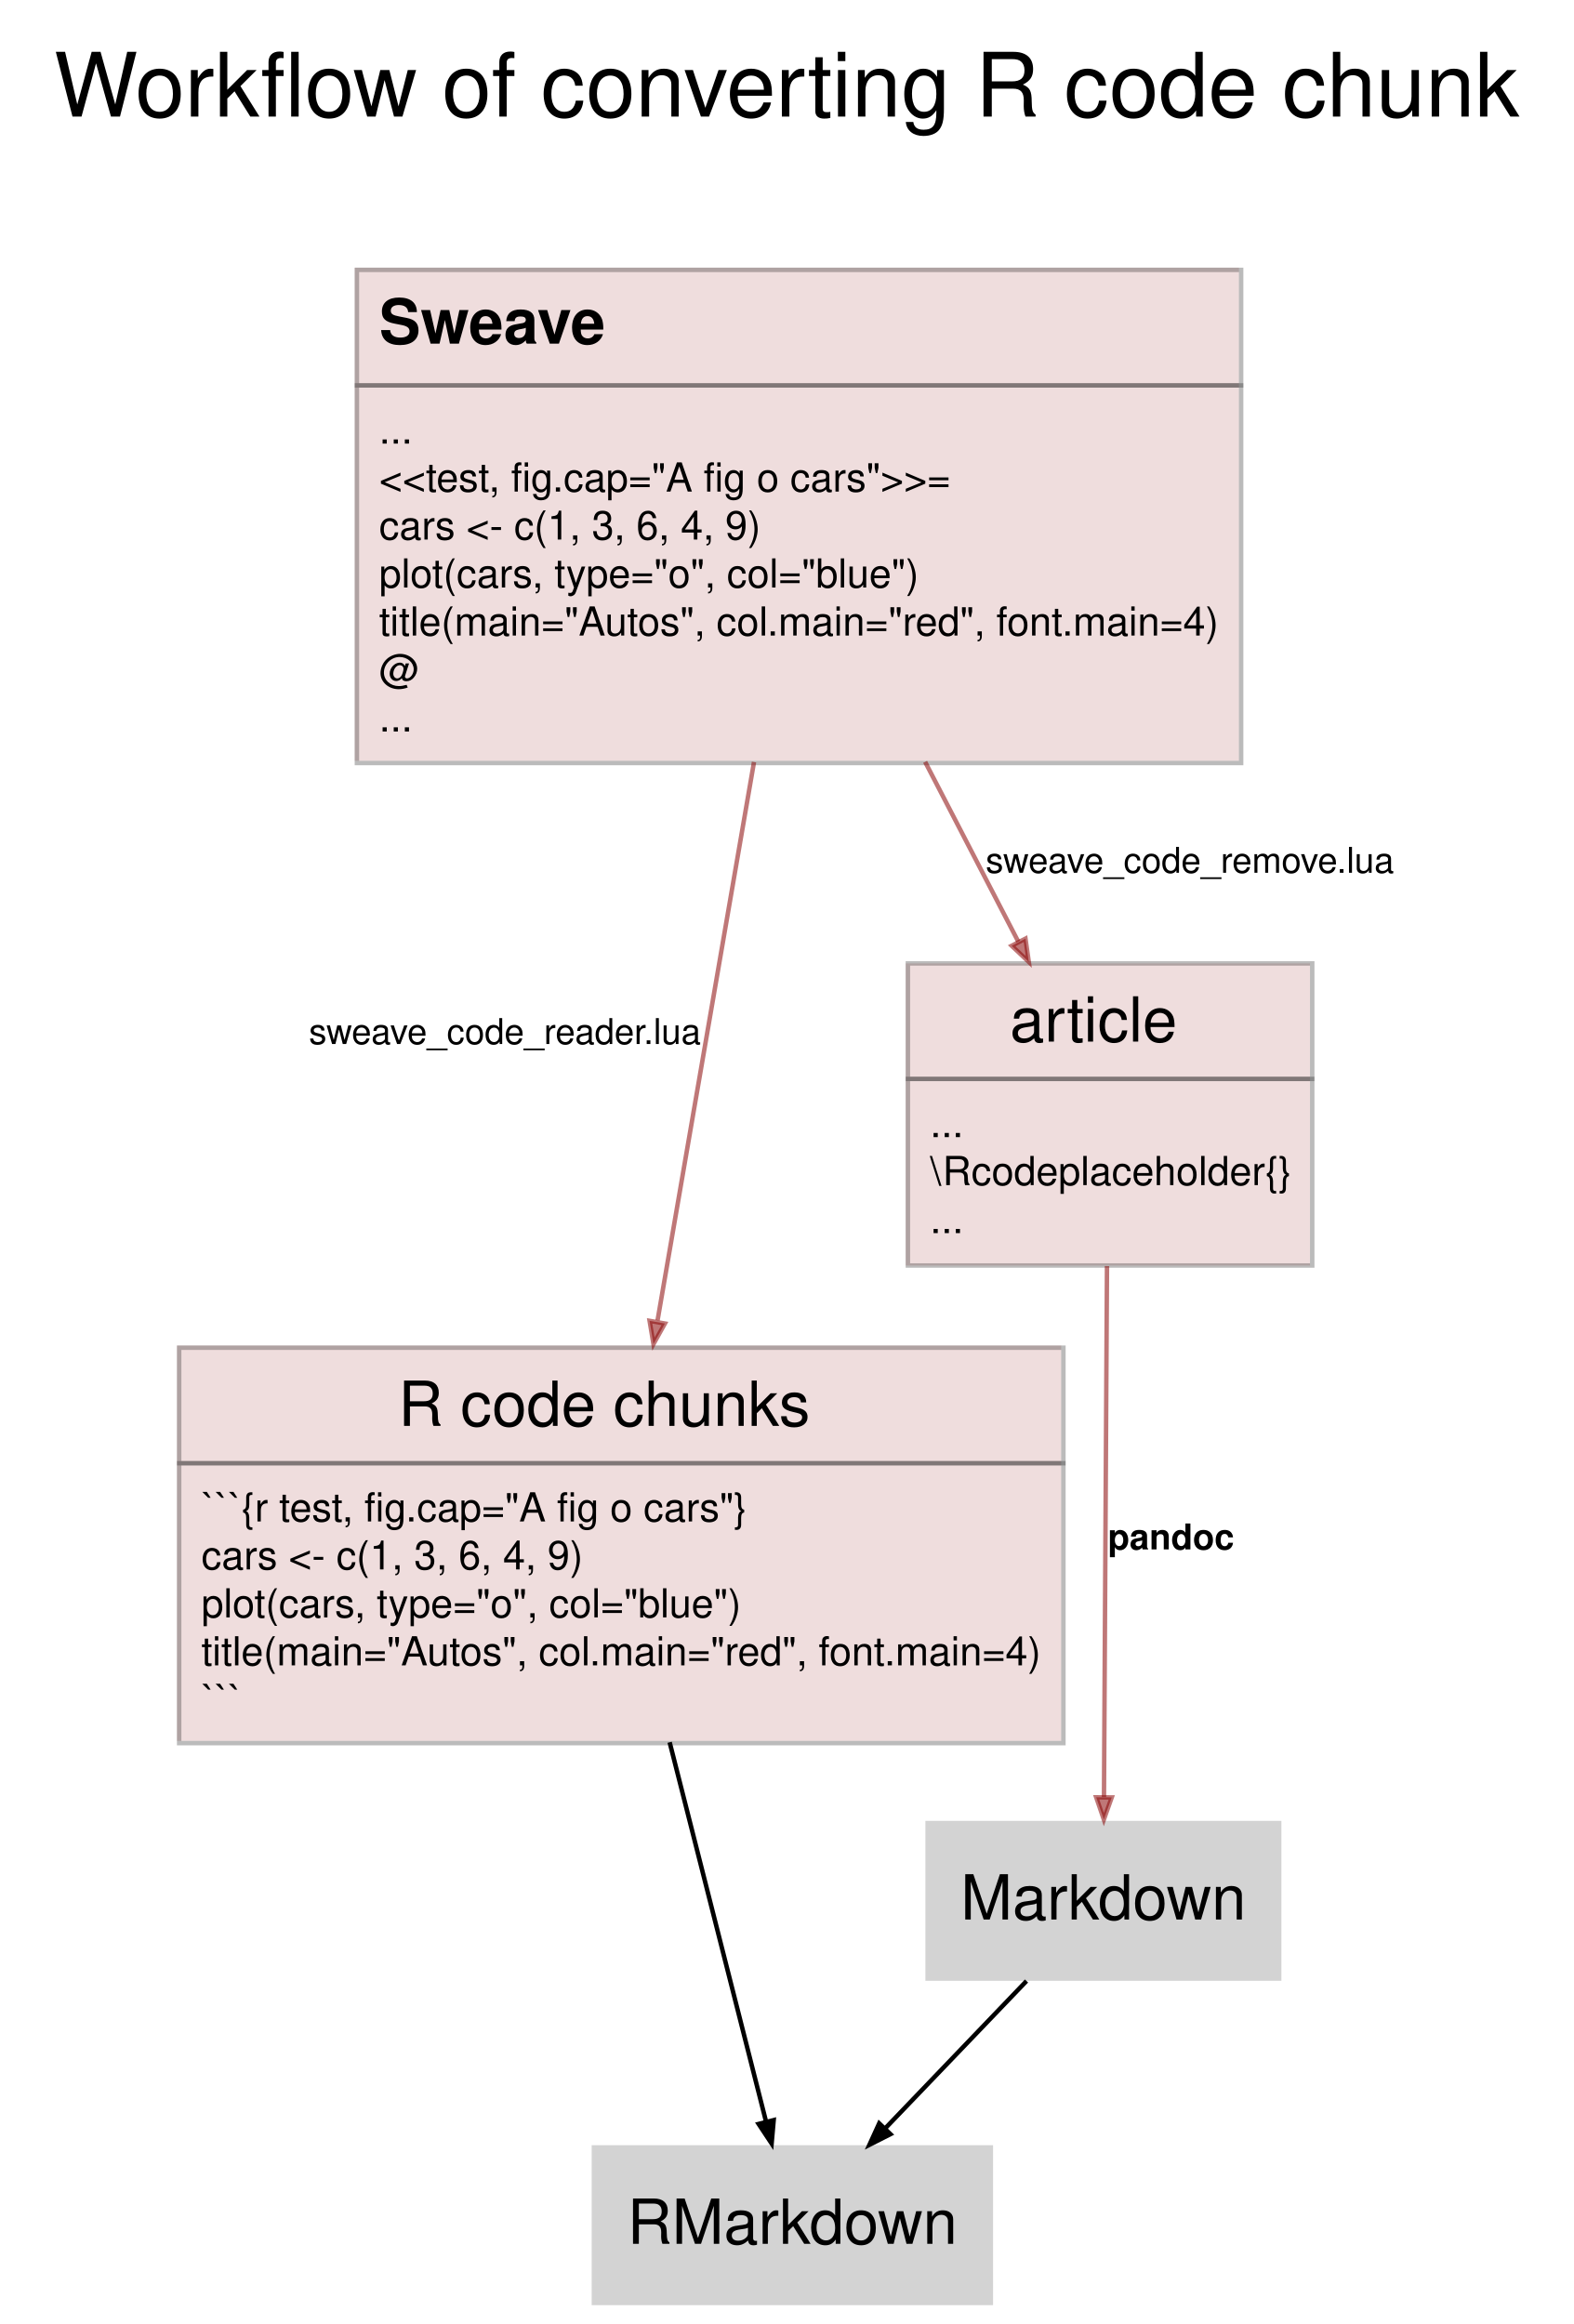
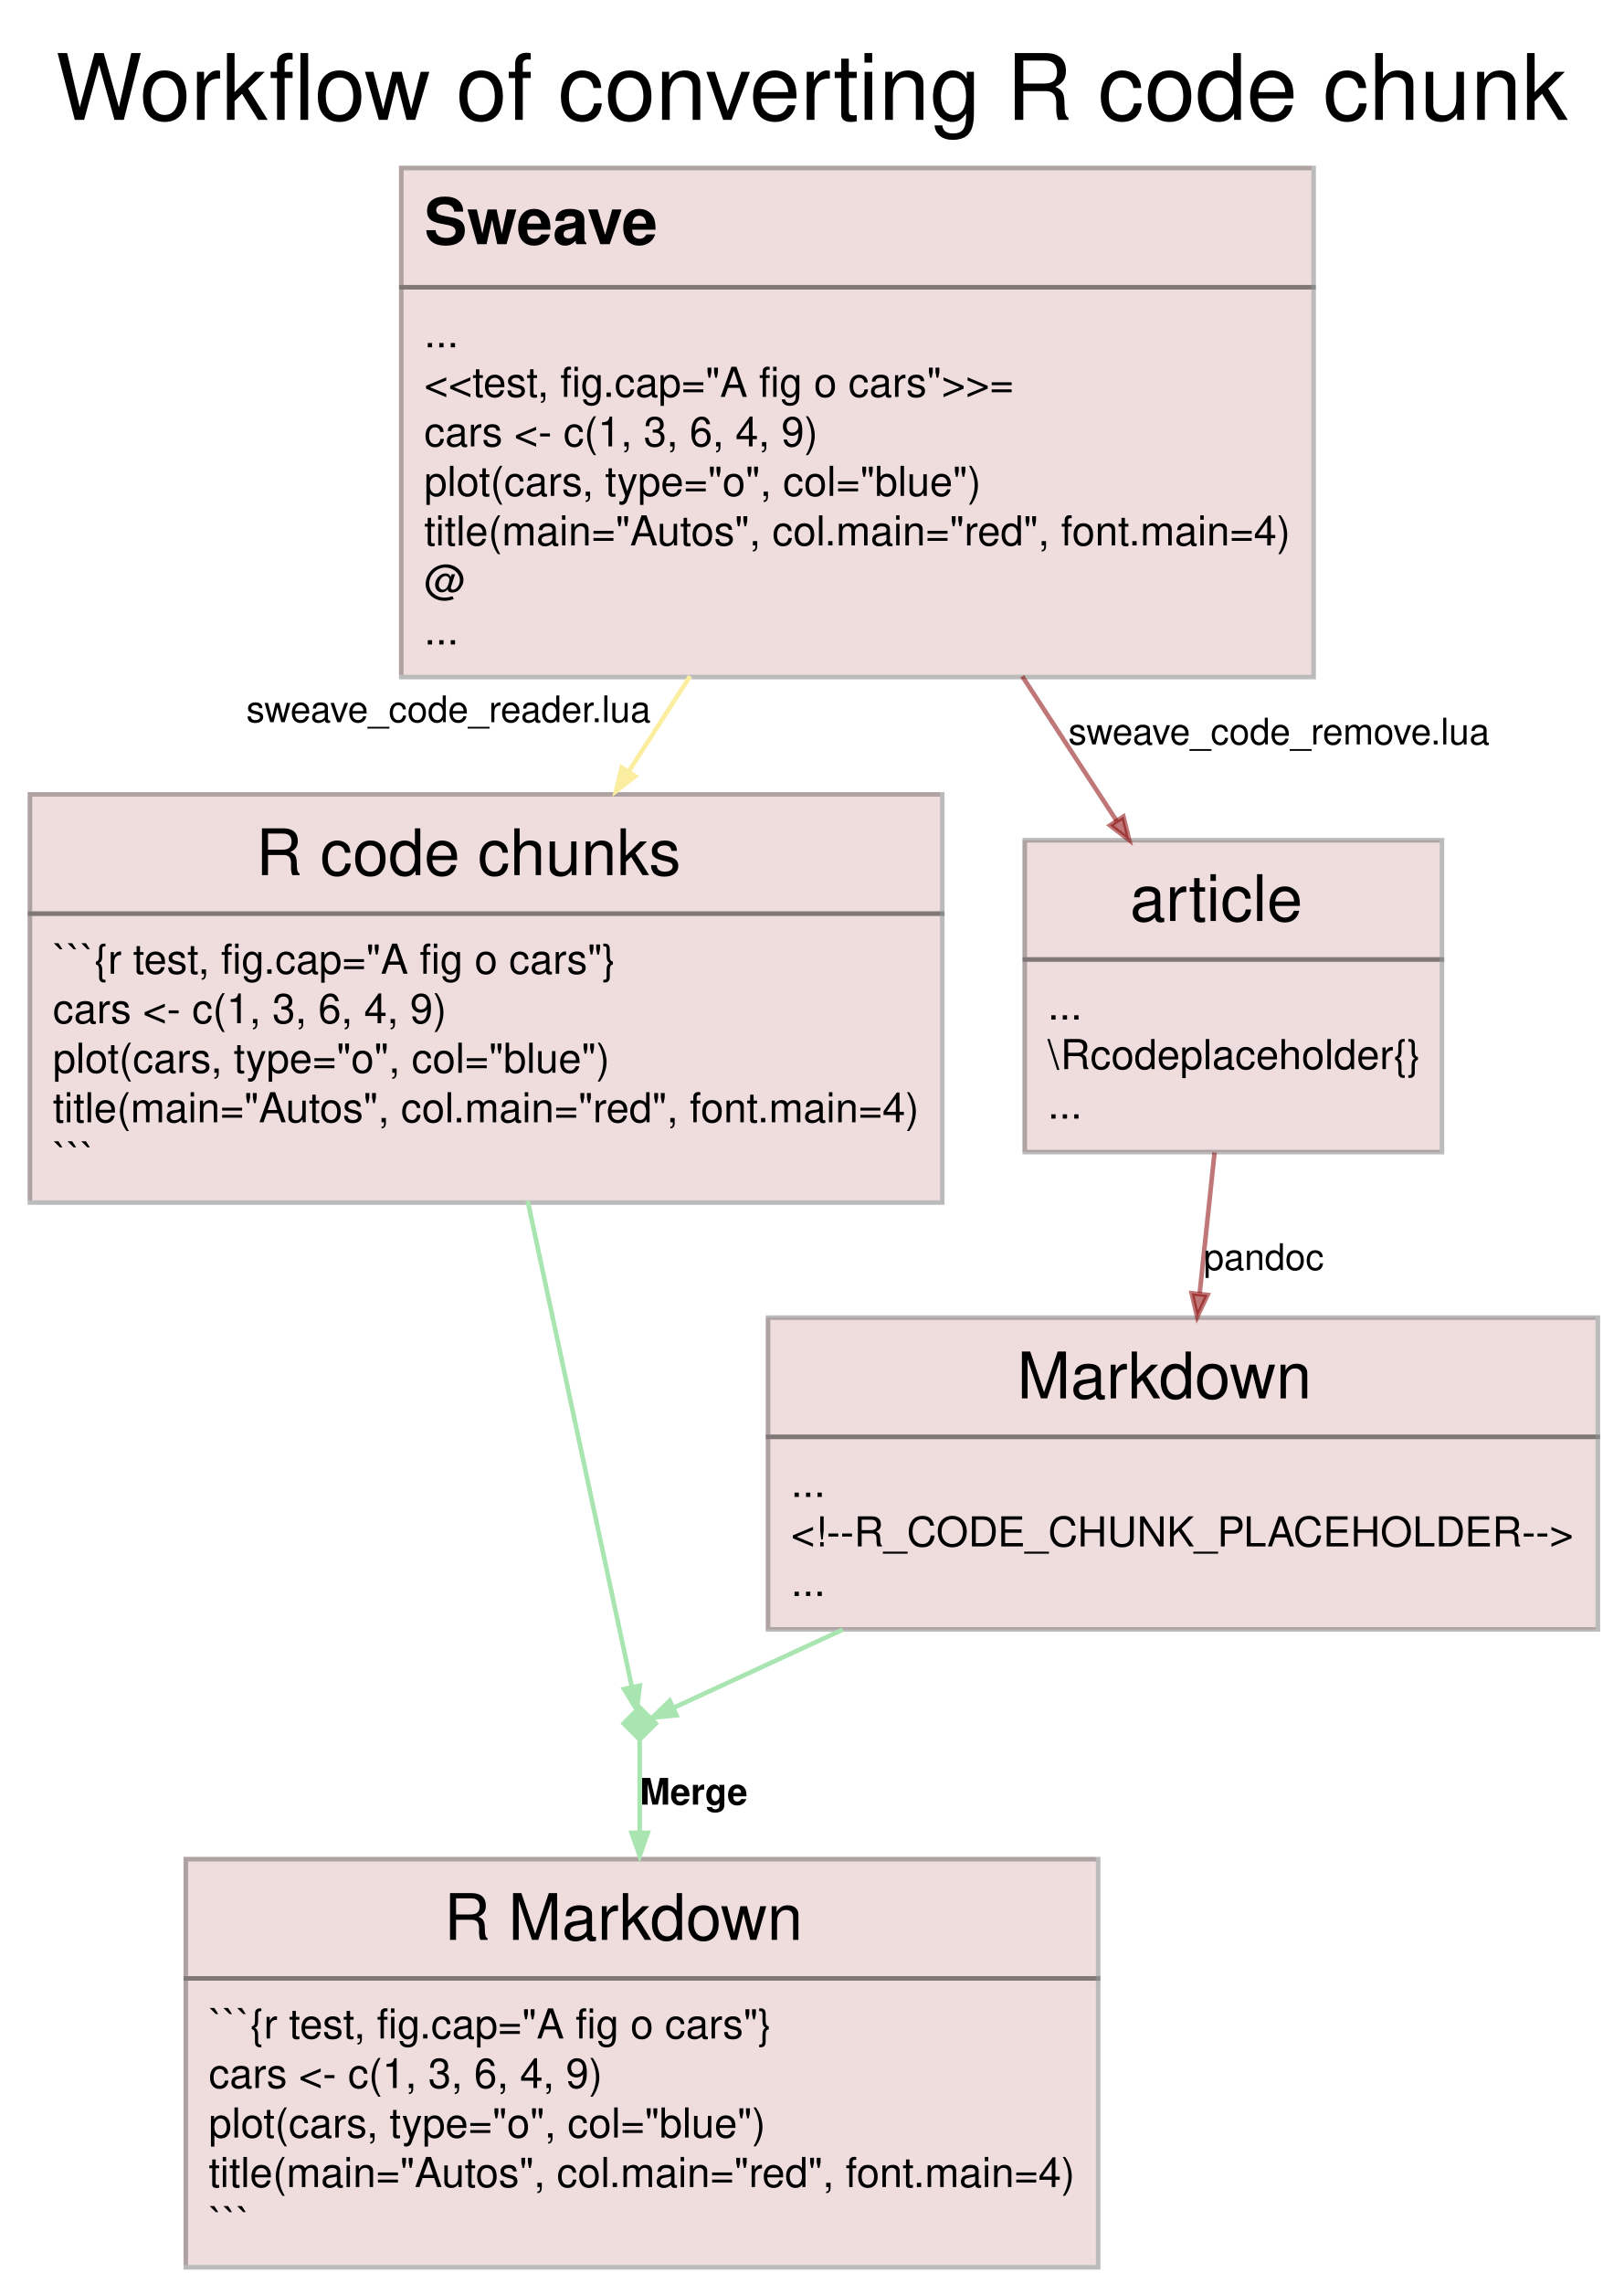
- <svg xmlns="http://www.w3.org/2000/svg" width="354pt" height="523pt" viewBox="0.00 0.00 354.06 522.60">
-   <g id="graph0" class="graph" transform="scale(1 1) rotate(0) translate(4 518.6)">
-     <text text-anchor="middle" x="173.031" y="-492.6" font-family="Helvetica,Arial,sans-serif" font-size="20.00" fill="#000000">Workflow of converting R code chunk</text>
+ <svg xmlns="http://www.w3.org/2000/svg" width="354pt" height="498pt" viewBox="0.00 0.00 354.06 497.80">
+   <g id="graph0" class="graph" transform="scale(1 1) rotate(0) translate(4 493.8)">
+     <text text-anchor="middle" x="173.031" y="-467.8" font-family="Helvetica,Arial,sans-serif" font-size="20.00" fill="#000000">Workflow of converting R code chunk</text>
    <g id="node1" class="node">
-       <polygon fill="#880000" fill-opacity="0.133" stroke="transparent" points="274.824,-458.6 75.824,-458.6 75.824,-347.6 274.824,-347.6 274.824,-458.6" />
-       <polygon fill="none" stroke="#000000" stroke-opacity="0.267" points="76.324,-432.1 76.324,-458.1 275.324,-458.1 275.324,-432.1 76.324,-432.1" />
-       <text text-anchor="start" x="81.324" y="-441.5" font-family="Helvetica,Arial,sans-serif" font-weight="bold" font-size="14.00" fill="#000000">Sweave</text>
-       <polygon fill="none" stroke="#000000" stroke-opacity="0.267" points="76.324,-347.1 76.324,-432.1 275.324,-432.1 275.324,-347.1 76.324,-347.1" />
-       <text text-anchor="start" x="81.324" y="-419" font-family="Helvetica,Arial,sans-serif" font-size="9.00" fill="#000000">...</text>
-       <text text-anchor="start" x="81.324" y="-408.2" font-family="Helvetica,Arial,sans-serif" font-size="9.00" fill="#000000">&lt;&lt;test, fig.cap="A fig o cars"&gt;&gt;=</text>
-       <text text-anchor="start" x="81.324" y="-397.4" font-family="Helvetica,Arial,sans-serif" font-size="9.00" fill="#000000">cars &lt;- c(1, 3, 6, 4, 9)</text>
-       <text text-anchor="start" x="81.324" y="-386.6" font-family="Helvetica,Arial,sans-serif" font-size="9.00" fill="#000000">plot(cars, type="o", col="blue")</text>
-       <text text-anchor="start" x="81.324" y="-375.8" font-family="Helvetica,Arial,sans-serif" font-size="9.00" fill="#000000">title(main="Autos", col.main="red", font.main=4)</text>
-       <text text-anchor="start" x="81.324" y="-365" font-family="Helvetica,Arial,sans-serif" font-size="9.00" fill="#000000">@</text>
-       <text text-anchor="start" x="81.324" y="-354.2" font-family="Helvetica,Arial,sans-serif" font-size="9.00" fill="#000000">...</text>
+       <polygon fill="#880000" fill-opacity="0.133" stroke="transparent" points="282.031,-457.8 83.031,-457.8 83.031,-346.8 282.031,-346.8 282.031,-457.8" />
+       <polygon fill="none" stroke="#000000" stroke-opacity="0.267" points="83.531,-431.3 83.531,-457.3 282.531,-457.3 282.531,-431.3 83.531,-431.3" />
+       <text text-anchor="start" x="88.531" y="-440.7" font-family="Helvetica,Arial,sans-serif" font-weight="bold" font-size="14.00" fill="#000000">Sweave</text>
+       <polygon fill="none" stroke="#000000" stroke-opacity="0.267" points="83.531,-346.3 83.531,-431.3 282.531,-431.3 282.531,-346.3 83.531,-346.3" />
+       <text text-anchor="start" x="88.531" y="-418.2" font-family="Helvetica,Arial,sans-serif" font-size="9.00" fill="#000000">...</text>
+       <text text-anchor="start" x="88.531" y="-407.4" font-family="Helvetica,Arial,sans-serif" font-size="9.00" fill="#000000">&lt;&lt;test, fig.cap="A fig o cars"&gt;&gt;=</text>
+       <text text-anchor="start" x="88.531" y="-396.6" font-family="Helvetica,Arial,sans-serif" font-size="9.00" fill="#000000">cars &lt;- c(1, 3, 6, 4, 9)</text>
+       <text text-anchor="start" x="88.531" y="-385.8" font-family="Helvetica,Arial,sans-serif" font-size="9.00" fill="#000000">plot(cars, type="o", col="blue")</text>
+       <text text-anchor="start" x="88.531" y="-375" font-family="Helvetica,Arial,sans-serif" font-size="9.00" fill="#000000">title(main="Autos", col.main="red", font.main=4)</text>
+       <text text-anchor="start" x="88.531" y="-364.2" font-family="Helvetica,Arial,sans-serif" font-size="9.00" fill="#000000">@</text>
+       <text text-anchor="start" x="88.531" y="-353.4" font-family="Helvetica,Arial,sans-serif" font-size="9.00" fill="#000000">...</text>
    </g>
    <g id="node2" class="node">
-       <polygon fill="#880000" fill-opacity="0.133" stroke="transparent" points="234.824,-216 35.824,-216 35.824,-127 234.824,-127 234.824,-216" />
-       <polygon fill="none" stroke="#000000" stroke-opacity="0.267" points="36.324,-189.5 36.324,-215.5 235.324,-215.5 235.324,-189.5 36.324,-189.5" />
-       <text text-anchor="start" x="85.642" y="-197.9" font-family="Helvetica,Arial,sans-serif" font-size="14.00" fill="#000000"> R code chunks </text>
-       <polygon fill="none" stroke="#000000" stroke-opacity="0.267" points="36.324,-126.5 36.324,-189.5 235.324,-189.5 235.324,-126.5 36.324,-126.5" />
-       <text text-anchor="start" x="41.324" y="-176.4" font-family="Helvetica,Arial,sans-serif" font-size="9.00" fill="#000000">```{r test, fig.cap="A fig o cars"}</text>
-       <text text-anchor="start" x="41.324" y="-165.6" font-family="Helvetica,Arial,sans-serif" font-size="9.00" fill="#000000">cars &lt;- c(1, 3, 6, 4, 9)</text>
-       <text text-anchor="start" x="41.324" y="-154.8" font-family="Helvetica,Arial,sans-serif" font-size="9.00" fill="#000000">plot(cars, type="o", col="blue")</text>
-       <text text-anchor="start" x="41.324" y="-144" font-family="Helvetica,Arial,sans-serif" font-size="9.00" fill="#000000">title(main="Autos", col.main="red", font.main=4)</text>
-       <text text-anchor="start" x="41.324" y="-133.2" font-family="Helvetica,Arial,sans-serif" font-size="9.00" fill="#000000">```</text>
+       <polygon fill="#880000" fill-opacity="0.133" stroke="transparent" points="201.031,-321.2 2.031,-321.2 2.031,-232.2 201.031,-232.2 201.031,-321.2" />
+       <polygon fill="none" stroke="#000000" stroke-opacity="0.267" points="2.531,-294.7 2.531,-320.7 201.531,-320.7 201.531,-294.7 2.531,-294.7" />
+       <text text-anchor="start" x="51.849" y="-303.1" font-family="Helvetica,Arial,sans-serif" font-size="14.00" fill="#000000"> R code chunks </text>
+       <polygon fill="none" stroke="#000000" stroke-opacity="0.267" points="2.531,-231.7 2.531,-294.7 201.531,-294.7 201.531,-231.7 2.531,-231.7" />
+       <text text-anchor="start" x="7.531" y="-281.6" font-family="Helvetica,Arial,sans-serif" font-size="9.00" fill="#000000">```{r test, fig.cap="A fig o cars"}</text>
+       <text text-anchor="start" x="7.531" y="-270.8" font-family="Helvetica,Arial,sans-serif" font-size="9.00" fill="#000000">cars &lt;- c(1, 3, 6, 4, 9)</text>
+       <text text-anchor="start" x="7.531" y="-260" font-family="Helvetica,Arial,sans-serif" font-size="9.00" fill="#000000">plot(cars, type="o", col="blue")</text>
+       <text text-anchor="start" x="7.531" y="-249.2" font-family="Helvetica,Arial,sans-serif" font-size="9.00" fill="#000000">title(main="Autos", col.main="red", font.main=4)</text>
+       <text text-anchor="start" x="7.531" y="-238.4" font-family="Helvetica,Arial,sans-serif" font-size="9.00" fill="#000000">```</text>
+     </g>
+     <g id="edge2" class="edge">
+       <path fill="none" stroke="#fceea1" d="M146.531,-346.479C142.053,-339.534 137.5,-332.474 133.095,-325.644" />
+       <polygon fill="#fceea1" stroke="#fceea1" points="134.554,-324.678 130.374,-321.424 131.613,-326.575 134.554,-324.678" />
+       <text text-anchor="middle" x="93.841" y="-336.459" font-family="Helvetica,Arial,sans-serif" font-size="8.00" fill="#000000">sweave_code_reader.lua</text>
+     </g>
+     <g id="node3" class="node">
+       <polygon fill="#880000" fill-opacity="0.133" stroke="transparent" points="310.031,-310.7 219.031,-310.7 219.031,-242.7 310.031,-242.7 310.031,-310.7" />
+       <polygon fill="none" stroke="#000000" stroke-opacity="0.267" points="219.531,-284.7 219.531,-310.7 310.531,-310.7 310.531,-284.7 219.531,-284.7" />
+       <text text-anchor="start" x="242.476" y="-293.1" font-family="Helvetica,Arial,sans-serif" font-size="14.00" fill="#000000"> article </text>
+       <polygon fill="none" stroke="#000000" stroke-opacity="0.267" points="219.531,-242.7 219.531,-284.7 310.531,-284.7 310.531,-242.7 219.531,-242.7" />
+       <text text-anchor="start" x="224.531" y="-271.6" font-family="Helvetica,Arial,sans-serif" font-size="9.00" fill="#000000">...</text>
+       <text text-anchor="start" x="224.531" y="-260.8" font-family="Helvetica,Arial,sans-serif" font-size="9.00" fill="#000000">\Rcodeplaceholder{}</text>
+       <text text-anchor="start" x="224.531" y="-250" font-family="Helvetica,Arial,sans-serif" font-size="9.00" fill="#000000">...</text>
    </g>
    <g id="edge1" class="edge">
-       <path fill="none" stroke="#880000" stroke-opacity="0.533" d="M165.692,-347.331C159.082,-309.059 150.384,-258.695 143.991,-221.681" />
-       <polygon fill="#880000" fill-opacity="0.533" stroke="#880000" stroke-opacity="0.533" points="145.641,-220.949 143.065,-216.32 142.192,-221.545 145.641,-220.949" />
-       <text text-anchor="middle" x="109.635" y="-283.857" font-family="Helvetica,Arial,sans-serif" font-size="8.00" fill="#000000">sweave_code_reader.lua</text>
+       <path fill="none" stroke="#880000" stroke-opacity="0.533" d="M218.975,-346.479C225.936,-335.816 233.075,-324.881 239.575,-314.925" />
+       <polygon fill="#880000" fill-opacity="0.533" stroke="#880000" stroke-opacity="0.533" points="241.051,-315.865 242.32,-310.721 238.121,-313.952 241.051,-315.865" />
+       <text text-anchor="middle" x="274.988" y="-331.6" font-family="Helvetica,Arial,sans-serif" font-size="8.00" fill="#000000">sweave_code_remove.lua</text>
    </g>
-     <g id="node3" class="node">
-       <polygon fill="#880000" fill-opacity="0.133" stroke="transparent" points="290.824,-302 199.824,-302 199.824,-234 290.824,-234 290.824,-302" />
-       <polygon fill="none" stroke="#000000" stroke-opacity="0.267" points="200.324,-276 200.324,-302 291.324,-302 291.324,-276 200.324,-276" />
-       <text text-anchor="start" x="223.269" y="-284.4" font-family="Helvetica,Arial,sans-serif" font-size="14.00" fill="#000000"> article </text>
-       <polygon fill="none" stroke="#000000" stroke-opacity="0.267" points="200.324,-234 200.324,-276 291.324,-276 291.324,-234 200.324,-234" />
-       <text text-anchor="start" x="205.324" y="-262.9" font-family="Helvetica,Arial,sans-serif" font-size="9.00" fill="#000000">...</text>
-       <text text-anchor="start" x="205.324" y="-252.1" font-family="Helvetica,Arial,sans-serif" font-size="9.00" fill="#000000">\Rcodeplaceholder{}</text>
-       <text text-anchor="start" x="205.324" y="-241.3" font-family="Helvetica,Arial,sans-serif" font-size="9.00" fill="#000000">...</text>
+     <g id="node6" class="node">
+       <polygon fill="#a9e5b0" stroke="#a9e5b0" points="135.531,-121.6 132.031,-118.1 135.531,-114.6 139.031,-118.1 135.531,-121.6" />
    </g>
-     <g id="edge2" class="edge">
-       <path fill="none" stroke="#880000" stroke-opacity="0.533" d="M204.2,-347.37C211.244,-333.775 218.629,-319.522 225.166,-306.904" />
-       <polygon fill="#880000" fill-opacity="0.533" stroke="#880000" stroke-opacity="0.533" points="226.788,-307.579 227.534,-302.334 223.68,-305.969 226.788,-307.579" />
-       <text text-anchor="middle" x="263.781" y="-322.4" font-family="Helvetica,Arial,sans-serif" font-size="8.00" fill="#000000">sweave_code_remove.lua</text>
+     <g id="edge4" class="edge">
+       <path fill="none" stroke="#a9e5b0" d="M111.092,-232.099C119.032,-195.061 129.669,-145.444 133.794,-126.201" />
+       <polygon fill="#a9e5b0" stroke="#a9e5b0" points="135.556,-126.33 134.893,-121.074 132.134,-125.596 135.556,-126.33" />
+     </g>
+     <g id="node4" class="node">
+       <polygon fill="#880000" fill-opacity="0.133" stroke="transparent" points="344.031,-206.6 163.031,-206.6 163.031,-138.6 344.031,-138.6 344.031,-206.6" />
+       <polygon fill="none" stroke="#000000" stroke-opacity="0.267" points="163.531,-180.6 163.531,-206.6 344.531,-206.6 344.531,-180.6 163.531,-180.6" />
+       <text text-anchor="start" x="217.861" y="-189" font-family="Helvetica,Arial,sans-serif" font-size="14.00" fill="#000000"> Markdown </text>
+       <polygon fill="none" stroke="#000000" stroke-opacity="0.267" points="163.531,-138.6 163.531,-180.6 344.531,-180.6 344.531,-138.6 163.531,-138.6" />
+       <text text-anchor="start" x="168.531" y="-167.5" font-family="Helvetica,Arial,sans-serif" font-size="9.00" fill="#000000">...</text>
+       <text text-anchor="start" x="168.531" y="-156.7" font-family="Helvetica,Arial,sans-serif" font-size="9.00" fill="#000000">&lt;!--R_CODE_CHUNK_PLACEHOLDER--&gt;</text>
+       <text text-anchor="start" x="168.531" y="-145.9" font-family="Helvetica,Arial,sans-serif" font-size="9.00" fill="#000000">...</text>
+     </g>
+     <g id="edge3" class="edge">
+       <path fill="none" stroke="#880000" stroke-opacity="0.533" d="M260.929,-242.614C259.894,-232.818 258.757,-222.054 257.691,-211.967" />
+       <polygon fill="#880000" fill-opacity="0.533" stroke="#880000" stroke-opacity="0.533" points="259.407,-211.551 257.141,-206.763 255.926,-211.919 259.407,-211.551" />
+       <text text-anchor="start" x="258.531" y="-217" font-family="Helvetica,Arial,sans-serif" font-size="8.00" fill="#000000">pandoc</text>
+     </g>
+     <g id="edge5" class="edge">
+       <path fill="none" stroke="#a9e5b0" d="M179.806,-138.549C164.665,-131.556 150.906,-125.201 142.876,-121.492" />
+       <polygon fill="#a9e5b0" stroke="#a9e5b0" points="143.558,-119.88 138.285,-119.372 142.09,-123.057 143.558,-119.88" />
    </g>
    <g id="node5" class="node">
-       <polygon fill="#d3d3d3" stroke="transparent" points="219.49,-36 129.159,-36 129.159,0 219.49,0 219.49,-36" />
-       <text text-anchor="middle" x="174.324" y="-13.8" font-family="Helvetica,Arial,sans-serif" font-size="14.00" fill="#000000">RMarkdown</text>
+       <polygon fill="#880000" fill-opacity="0.133" stroke="transparent" points="235.031,-89 36.031,-89 36.031,0 235.031,0 235.031,-89" />
+       <polygon fill="none" stroke="#000000" stroke-opacity="0.267" points="36.531,-62.5 36.531,-88.5 235.531,-88.5 235.531,-62.5 36.531,-62.5" />
+       <text text-anchor="start" x="92.863" y="-70.9" font-family="Helvetica,Arial,sans-serif" font-size="14.00" fill="#000000"> R Markdown </text>
+       <polygon fill="none" stroke="#000000" stroke-opacity="0.267" points="36.531,.5 36.531,-62.5 235.531,-62.5 235.531,.5 36.531,.5" />
+       <text text-anchor="start" x="41.531" y="-49.4" font-family="Helvetica,Arial,sans-serif" font-size="9.00" fill="#000000">```{r test, fig.cap="A fig o cars"}</text>
+       <text text-anchor="start" x="41.531" y="-38.6" font-family="Helvetica,Arial,sans-serif" font-size="9.00" fill="#000000">cars &lt;- c(1, 3, 6, 4, 9)</text>
+       <text text-anchor="start" x="41.531" y="-27.8" font-family="Helvetica,Arial,sans-serif" font-size="9.00" fill="#000000">plot(cars, type="o", col="blue")</text>
+       <text text-anchor="start" x="41.531" y="-17" font-family="Helvetica,Arial,sans-serif" font-size="9.00" fill="#000000">title(main="Autos", col.main="red", font.main=4)</text>
+       <text text-anchor="start" x="41.531" y="-6.2" font-family="Helvetica,Arial,sans-serif" font-size="9.00" fill="#000000">```</text>
    </g>
-     <g id="edge4" class="edge">
-       <path fill="none" stroke="#000000" d="M146.709,-126.689C153.816,-98.717 162.673,-63.857 168.411,-41.275" />
-       <polygon fill="#000000" stroke="#000000" points="170.122,-41.647 169.657,-36.37 166.729,-40.785 170.122,-41.647" />
-     </g>
-     <g id="node4" class="node">
-       <polygon fill="#d3d3d3" stroke="transparent" points="284.384,-109 204.265,-109 204.265,-73 284.384,-73 284.384,-109" />
-       <text text-anchor="middle" x="244.324" y="-86.8" font-family="Helvetica,Arial,sans-serif" font-size="14.00" fill="#000000">Markdown</text>
-     </g>
-     <g id="edge3" class="edge">
-       <path fill="none" stroke="#880000" stroke-opacity="0.533" d="M245.131,-233.873C244.933,-198.736 244.629,-144.931 244.456,-114.36" />
-       <polygon fill="#880000" fill-opacity="0.533" stroke="#880000" stroke-opacity="0.533" points="246.206,-114.286 244.428,-109.296 242.706,-114.306 246.206,-114.286" />
-       <text text-anchor="start" x="245.324" y="-170.1" font-family="Helvetica,Arial,sans-serif" font-weight="bold" font-size="8.00" fill="#000000">pandoc</text>
-     </g>
-     <g id="edge5" class="edge">
-       <path fill="none" stroke="#000000" d="M227.021,-72.955C217.429,-62.953 205.432,-50.441 195.308,-39.883" />
-       <polygon fill="#000000" stroke="#000000" points="196.395,-38.488 191.671,-36.09 193.869,-40.91 196.395,-38.488" />
+     <g id="edge6" class="edge">
+       <path fill="none" stroke="#a9e5b0" d="M135.531,-114.55C135.531,-110.412 135.531,-103.056 135.531,-94.619" />
+       <polygon fill="#a9e5b0" stroke="#a9e5b0" points="137.281,-94.246 135.531,-89.246 133.781,-94.246 137.281,-94.246" />
+       <text text-anchor="start" x="135.531" y="-100.4" font-family="Helvetica,Arial,sans-serif" font-weight="bold" font-size="8.00" fill="#000000">Merge</text>
    </g>
  </g>
</svg>
